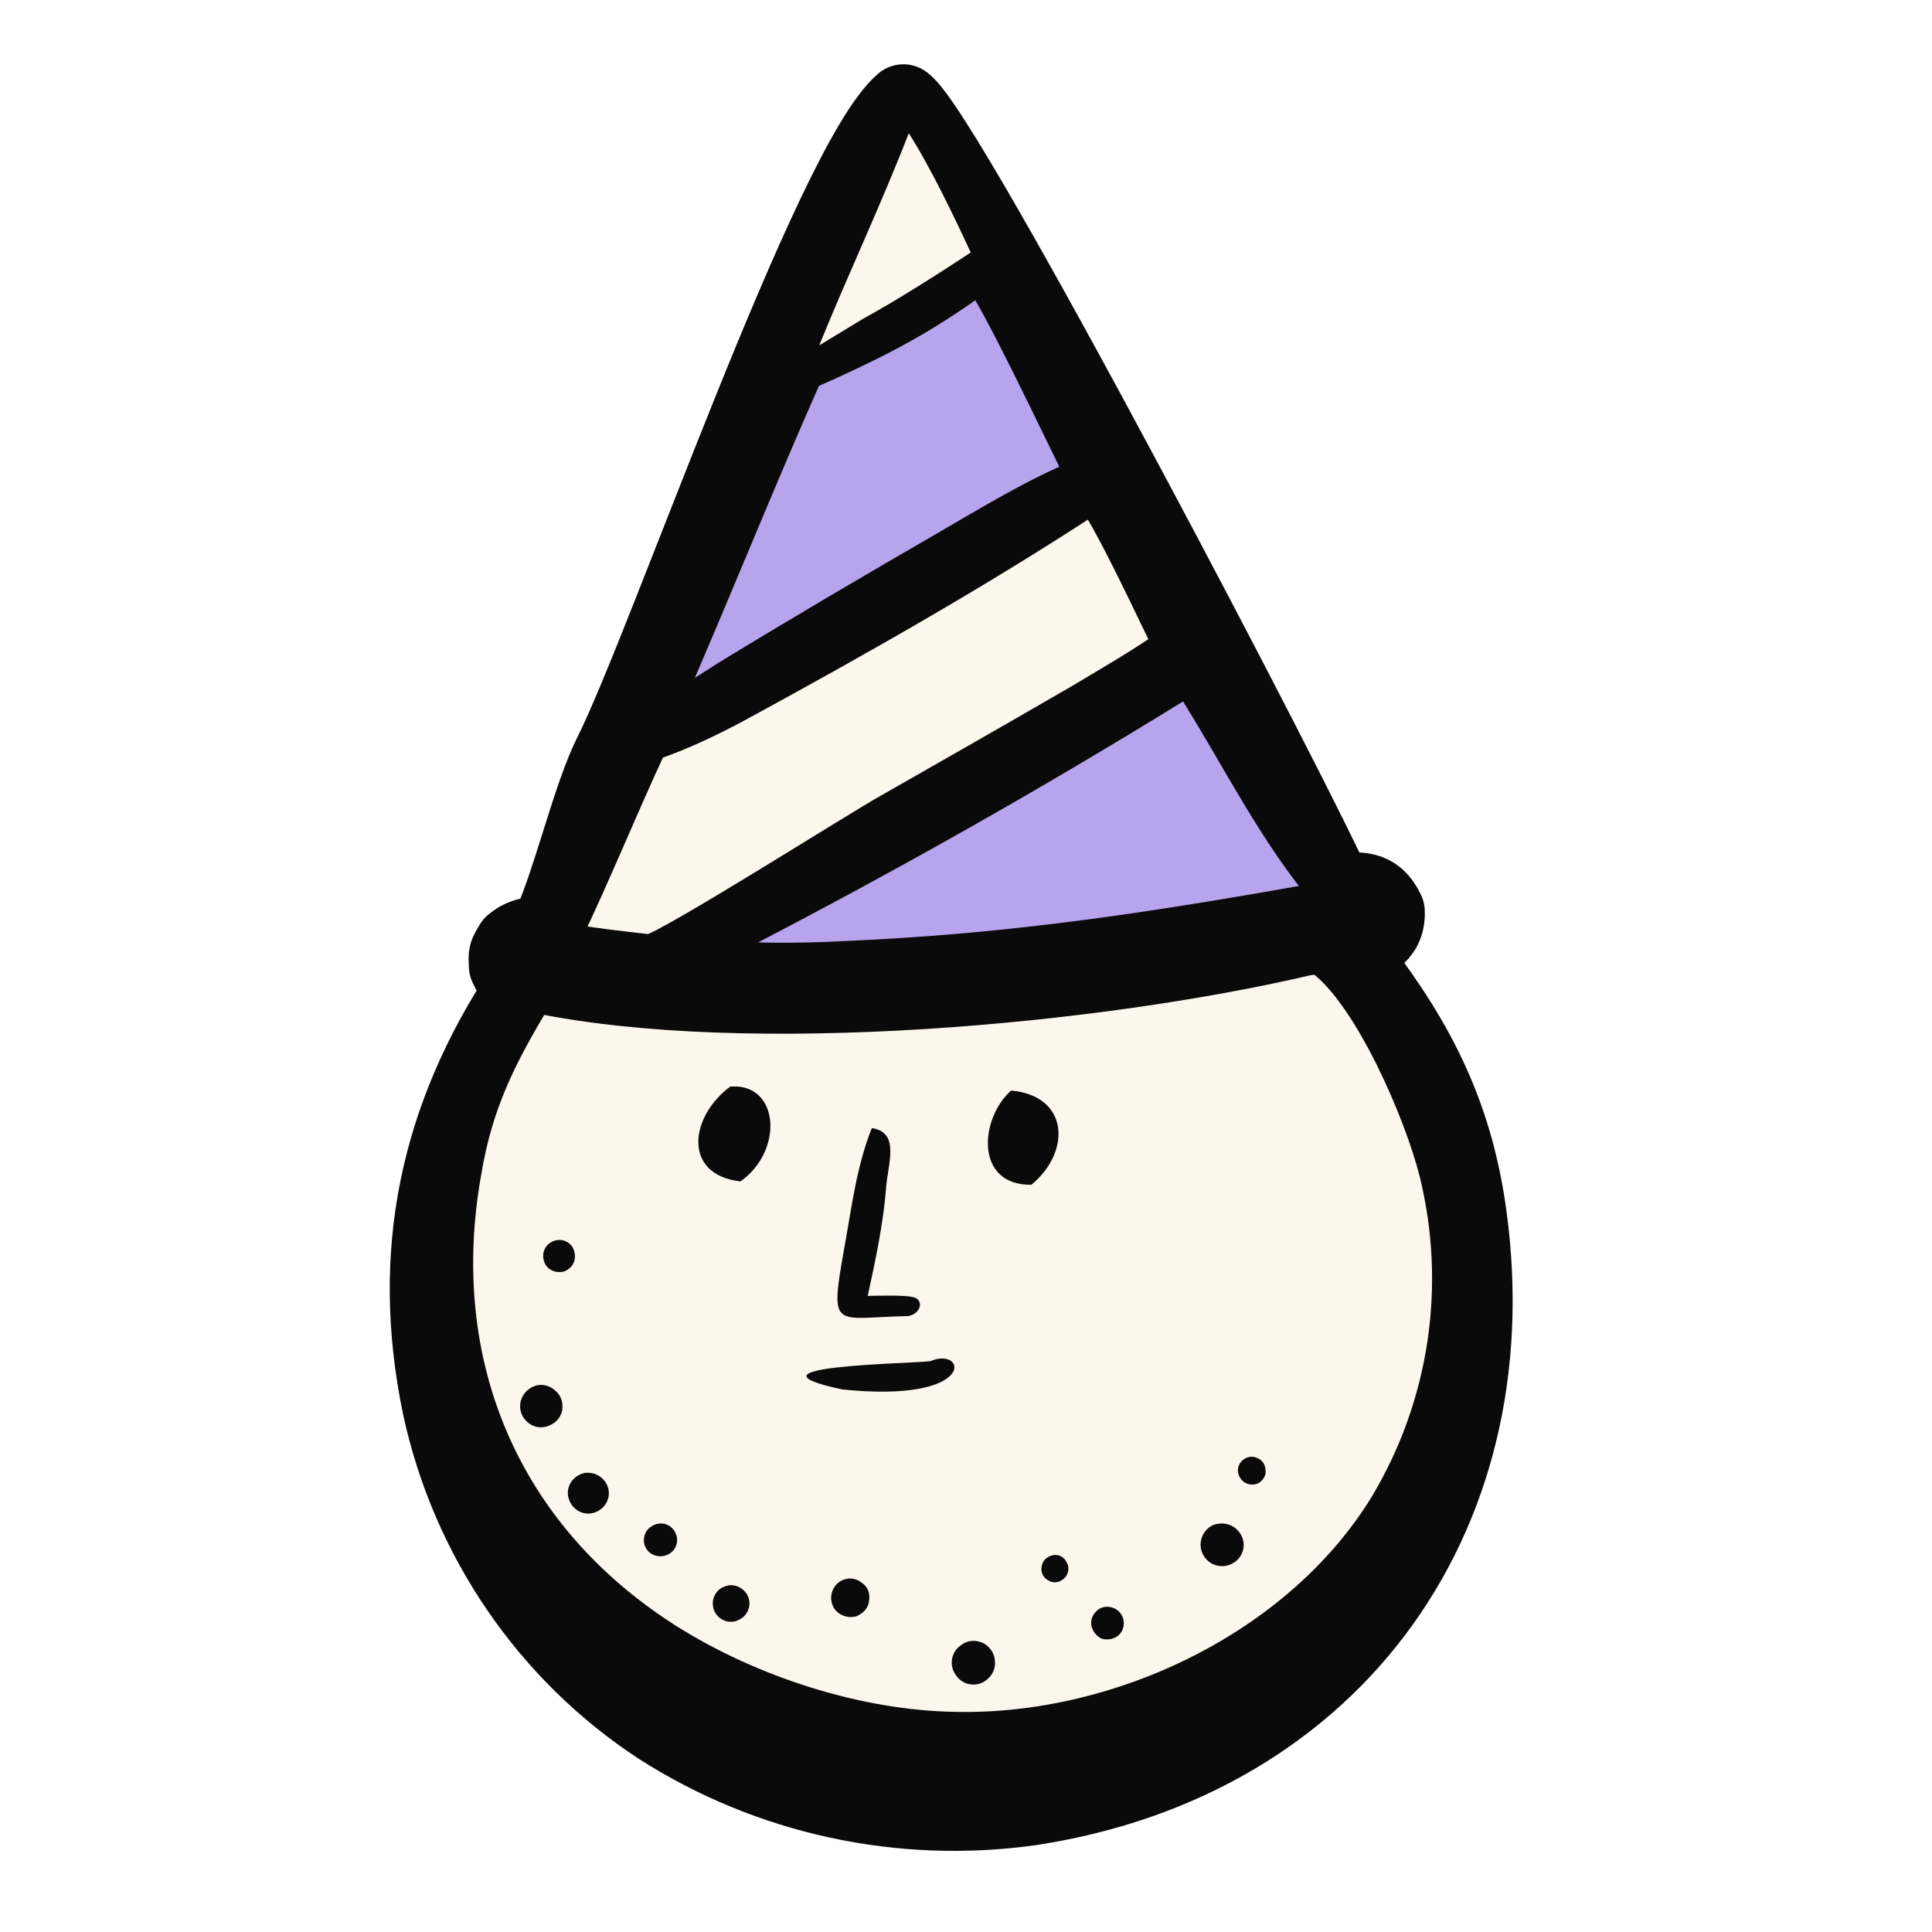
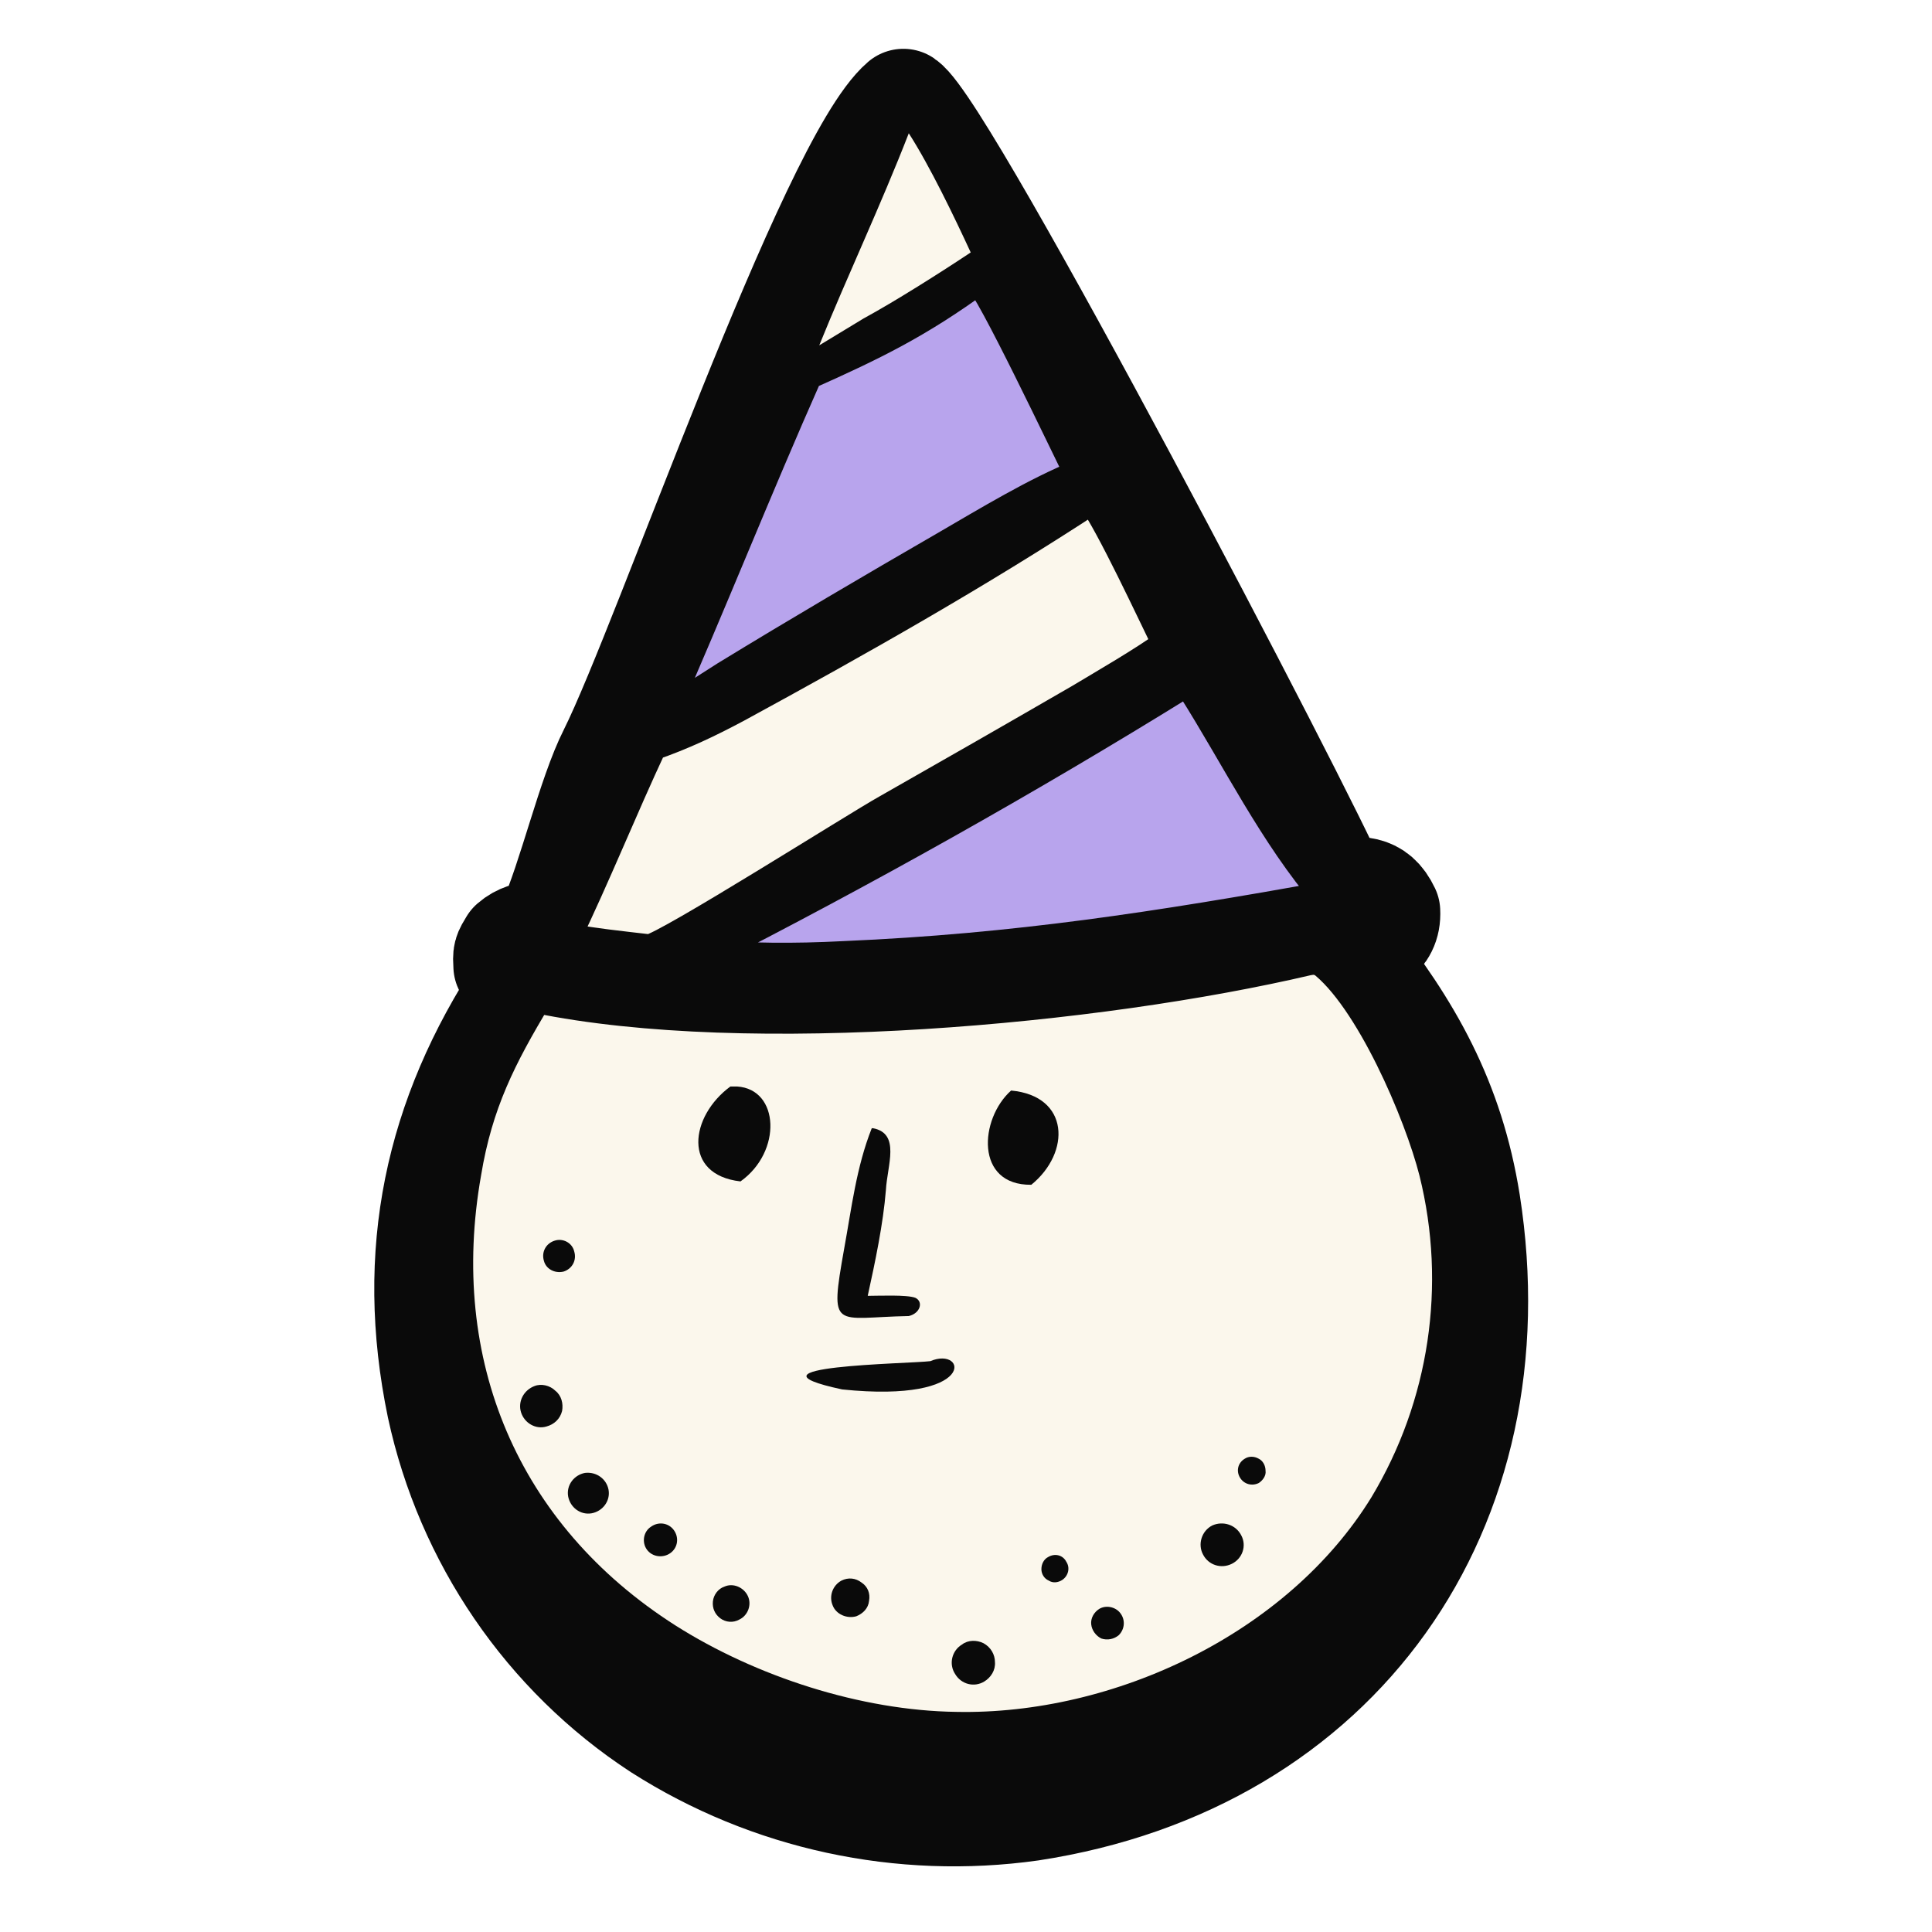
<svg xmlns="http://www.w3.org/2000/svg" viewBox="503 361 287 287">
-   <g data-outlined="1" fill="#0a0a0a" stroke="#0a0a0a" stroke-width="11.5" stroke-linejoin="round">
+   <g data-outlined="1" fill="#0a0a0a" stroke="#0a0a0a" stroke-width="16.1" stroke-linejoin="round">
    <path d="M637.2 376.3C643.4 380.5 696.7 482.5 701.3 493.5C704.8 493.3 707.2 492.8 708.9 496.4C709.1 500.2 705.9 501.2 703 502.2C712.3 513.9 718.4 524.7 720.8 539.7C727.9 585 701.8 622.4 656.1 629.4C636.9 632.1 617.4 627.9 601.1 617.5C584.4 606.6 572.7 589.4 568.5 569.9C563.8 547.2 568.1 527.1 580.7 508C579.4 506.4 579.3 506.4 578.4 504.5C578.3 502.7 578.3 502.8 579.2 501.3C581.6 499.2 584 500.6 584.9 498.4C588 491.5 590.8 479.2 594 472.9C602.1 456.7 626.6 385.4 637.2 376.3Z" />
    <path d="M697.3 503.6C698.5 503.4 698.1 503.5 699.3 503.7C706.5 509.1 713.9 526.4 716.1 535.1C720.3 552 717.6 569.8 708.7 584.6C695.8 605.6 669.2 618.1 645 617.6C630.4 617.4 614.4 612.2 602.1 604.4C577.8 588.9 567.2 563.4 572.2 535.2C573.9 524.9 577.4 518 582.7 509.2C614.3 515.7 666.2 510.9 697.3 503.6Z" />
    <path d="M632.5 528.6L632.7 528.6C636.8 529.4 634.8 534.1 634.6 537.8C634.2 542.8 633 548.5 631.9 553.5C633.4 553.5 637.8 553.3 639 553.8C640.2 554.4 639.7 556.1 638 556.5C626.9 556.7 626.2 558.9 628.4 546.5C629.5 540.5 630.2 534.4 632.5 528.6Z" />
    <path d="M611.5 522.4L612.5 522.4C618.8 522.8 619.2 532.1 613 536.5C604.3 535.5 605.5 526.8 611.5 522.4Z" />
    <path d="M653.2 523C661.9 523.8 662.1 532.2 656.2 537C647.8 537.1 648.5 527.2 653.2 523Z" />
    <path d="M641.2 563.2C646.6 560.9 648.4 569.5 628.1 567.4C611.8 563.9 638 563.6 641.2 563.2Z" />
    <path d="M665.3 435C668.2 439.1 674.1 451.8 676.5 456.7C673.3 459.1 666.9 462.8 663.4 464.9C653.9 470.4 644.3 475.9 634.8 481.3C630.3 483.8 602.1 501.7 599.5 502.1C595.2 501.6 591.3 501.2 586.9 500.4C591.4 491.1 595.4 481.1 599.8 471.7C604.4 470.1 608.2 468.3 612.5 466C630.5 456.2 648.2 446.2 665.3 435Z" />
    <path d="M678.9 462.4C679.4 462.5 679.9 462.8 680.2 463.2C686.7 473.5 692.3 485 700.2 494.2C675 498.7 654 502 628.4 503.1C620.7 503.5 614.5 503.4 606.9 502.9C631.4 490.4 655.5 476.9 678.9 462.4Z" />
    <path d="M648.4 402.4C650 403.2 661.6 427.8 663.5 431.5C657 434.1 649.6 438.6 643.4 442.2C632.5 448.5 621.6 454.9 610.8 461.5L601.1 467.7C608.6 450.7 615.4 433.5 622.9 416.6C632.8 412.2 639.5 408.9 648.4 402.4Z" />
    <path d="M638 380.8C641.1 385.6 644.8 393.3 647.2 398.5C642.7 401.5 635.9 405.8 631.3 408.3L624.7 412.3C629 401.7 633.8 391.6 638 380.8Z" />
  </g>
  <path fill="#0a0a0a" d="M637.2 376.3C643.4 380.5 696.7 482.5 701.3 493.5C704.8 493.3 707.2 492.8 708.9 496.4C709.1 500.2 705.9 501.2 703 502.2C712.3 513.9 718.4 524.7 720.8 539.7C727.9 585 701.8 622.4 656.1 629.4C636.9 632.1 617.4 627.9 601.1 617.5C584.4 606.6 572.7 589.4 568.5 569.9C563.8 547.2 568.1 527.1 580.7 508C579.4 506.4 579.3 506.4 578.4 504.5C578.3 502.7 578.3 502.8 579.2 501.3C581.6 499.2 584 500.6 584.9 498.4C588 491.5 590.8 479.2 594 472.9C602.1 456.7 626.6 385.4 637.2 376.3Z" />
  <path stroke="#0a0a0a" stroke-width="4.6" stroke-linejoin="round" fill="#fbf7ec" d="M697.3 503.6C698.5 503.4 698.1 503.5 699.3 503.7C706.5 509.1 713.9 526.4 716.1 535.1C720.3 552 717.6 569.8 708.7 584.6C695.8 605.6 669.2 618.1 645 617.6C630.4 617.4 614.4 612.2 602.1 604.4C577.8 588.9 567.2 563.4 572.2 535.2C573.9 524.9 577.4 518 582.7 509.2C614.3 515.7 666.2 510.9 697.3 503.6Z" />
  <path fill="#0a0a0a" d="M632.5 528.6L632.7 528.6C636.8 529.4 634.8 534.1 634.6 537.8C634.2 542.8 633 548.5 631.9 553.5C633.4 553.5 637.8 553.3 639 553.8C640.2 554.4 639.7 556.1 638 556.5C626.9 556.7 626.2 558.9 628.4 546.5C629.5 540.5 630.2 534.4 632.5 528.6Z" />
  <path fill="#0a0a0a" d="M611.5 522.4L612.5 522.4C618.8 522.8 619.2 532.1 613 536.5C604.3 535.5 605.5 526.8 611.5 522.4Z" />
  <path fill="#0a0a0a" d="M653.2 523C661.9 523.8 662.1 532.2 656.2 537C647.8 537.1 648.5 527.2 653.2 523Z" />
  <path fill="#0a0a0a" d="M641.2 563.2C646.6 560.9 648.4 569.5 628.1 567.4C611.8 563.9 638 563.6 641.2 563.2Z" />
  <path fill="#0a0a0a" d="M645.9 605.3C646.8 604.6 648.1 604.6 649.1 605.1C650.2 605.7 650.8 606.8 650.8 607.9C650.9 609.1 650.2 610.2 649.2 610.8C647.7 611.7 645.8 611.2 644.9 609.7C643.9 608.2 644.4 606.2 645.9 605.3Z" />
  <path fill="#0a0a0a" d="M683.1 587.6C684.7 586.9 686.6 587.5 687.4 589.1C688.2 590.6 687.6 592.5 686 593.3C684.4 594.1 682.5 593.5 681.7 591.9C680.9 590.4 681.5 588.4 683.1 587.6Z" />
  <path fill="#0a0a0a" d="M582.4 566.9C583.4 566.5 584.7 566.8 585.5 567.6C586.4 568.3 586.7 569.5 586.5 570.6C586.2 571.8 585.3 572.6 584.2 572.9C582.6 573.4 580.9 572.4 580.4 570.8C579.9 569.2 580.8 567.5 582.4 566.9Z" />
  <path fill="#0a0a0a" d="M589.9 579.8C591.6 579.6 593.1 580.7 593.4 582.3C593.7 584 592.5 585.5 590.9 585.8C589.2 586.1 587.7 584.9 587.4 583.3C587.1 581.6 588.3 580.1 589.9 579.8Z" />
  <path fill="#0a0a0a" d="M628 595.8C629 595.3 630.1 595.4 631 596.1C631.9 596.7 632.3 597.7 632.1 598.8C632 599.9 631.2 600.7 630.2 601.1C628.8 601.5 627.2 600.8 626.7 599.5C626.1 598.1 626.7 596.5 628 595.8Z" />
  <path fill="#0a0a0a" d="M610.6 596.7C611.9 596.1 613.5 596.8 614.1 598.1C614.7 599.4 614.1 601 612.8 601.6C611.9 602.1 610.8 602 610 601.4C609.2 600.8 608.8 599.9 608.9 598.9C609 597.9 609.7 597 610.6 596.7Z" />
  <path fill="#0a0a0a" d="M599.7 587.8C600.8 587 602.3 587.2 603.1 588.3C603.9 589.4 603.7 590.9 602.6 591.7C601.5 592.5 599.9 592.3 599.1 591.2C598.3 590.1 598.6 588.5 599.7 587.8Z" />
  <path fill="#0a0a0a" d="M666.3 600C667.3 599.4 668.7 599.7 669.4 600.6C670.2 601.6 670.1 603 669.2 603.9C668.5 604.5 667.5 604.7 666.6 604.4C665.8 604 665.2 603.2 665.1 602.3C665 601.4 665.5 600.5 666.3 600Z" />
  <path fill="#0a0a0a" d="M585.4 545.3C586.6 544.9 588 545.6 588.3 546.9C588.7 548.2 588 549.5 586.7 549.9C585.4 550.2 584.1 549.5 583.8 548.3C583.4 547 584.1 545.7 585.4 545.3Z" />
  <path fill="#0a0a0a" d="M687.9 577.7C688.5 577.3 689.3 577.3 690 577.7C690.6 578 691 578.7 691 579.5C691.1 580.2 690.6 580.9 690 581.3C689 581.8 687.8 581.5 687.2 580.5C686.6 579.5 686.9 578.3 687.9 577.7Z" />
  <path fill="#0a0a0a" d="M658.7 592.3C659.7 591.7 660.9 592 661.4 593C662 593.9 661.7 595.1 660.8 595.7C660.2 596.1 659.4 596.2 658.8 595.8C658.1 595.5 657.7 594.8 657.7 594.1C657.7 593.3 658.1 592.6 658.7 592.3Z" />
  <path stroke="#0a0a0a" stroke-width="4.6" stroke-linejoin="round" fill="#fbf7ec" d="M665.3 435C668.2 439.1 674.1 451.8 676.5 456.7C673.3 459.1 666.9 462.8 663.4 464.9C653.9 470.4 644.3 475.9 634.8 481.3C630.3 483.8 602.1 501.7 599.5 502.1C595.2 501.6 591.3 501.2 586.9 500.4C591.4 491.1 595.4 481.1 599.8 471.7C604.4 470.1 608.2 468.3 612.5 466C630.5 456.2 648.2 446.2 665.3 435Z" />
  <path stroke="#0a0a0a" stroke-width="4.6" stroke-linejoin="round" fill="#b8a4ed" d="M678.9 462.4C679.4 462.5 679.9 462.8 680.2 463.2C686.7 473.5 692.3 485 700.2 494.2C675 498.7 654 502 628.4 503.1C620.7 503.5 614.5 503.4 606.9 502.9C631.4 490.4 655.5 476.9 678.9 462.4Z" />
  <path stroke="#0a0a0a" stroke-width="4.6" stroke-linejoin="round" fill="#b8a4ed" d="M648.4 402.4C650 403.2 661.6 427.8 663.5 431.5C657 434.1 649.6 438.6 643.4 442.2C632.5 448.5 621.6 454.9 610.8 461.5L601.1 467.7C608.6 450.7 615.4 433.5 622.9 416.6C632.8 412.2 639.5 408.9 648.4 402.4Z" />
  <path fill="#fbf7ec" d="M638 380.8C641.1 385.6 644.8 393.3 647.2 398.5C642.7 401.5 635.9 405.8 631.3 408.3L624.7 412.3C629 401.7 633.8 391.6 638 380.8Z" />
</svg>
